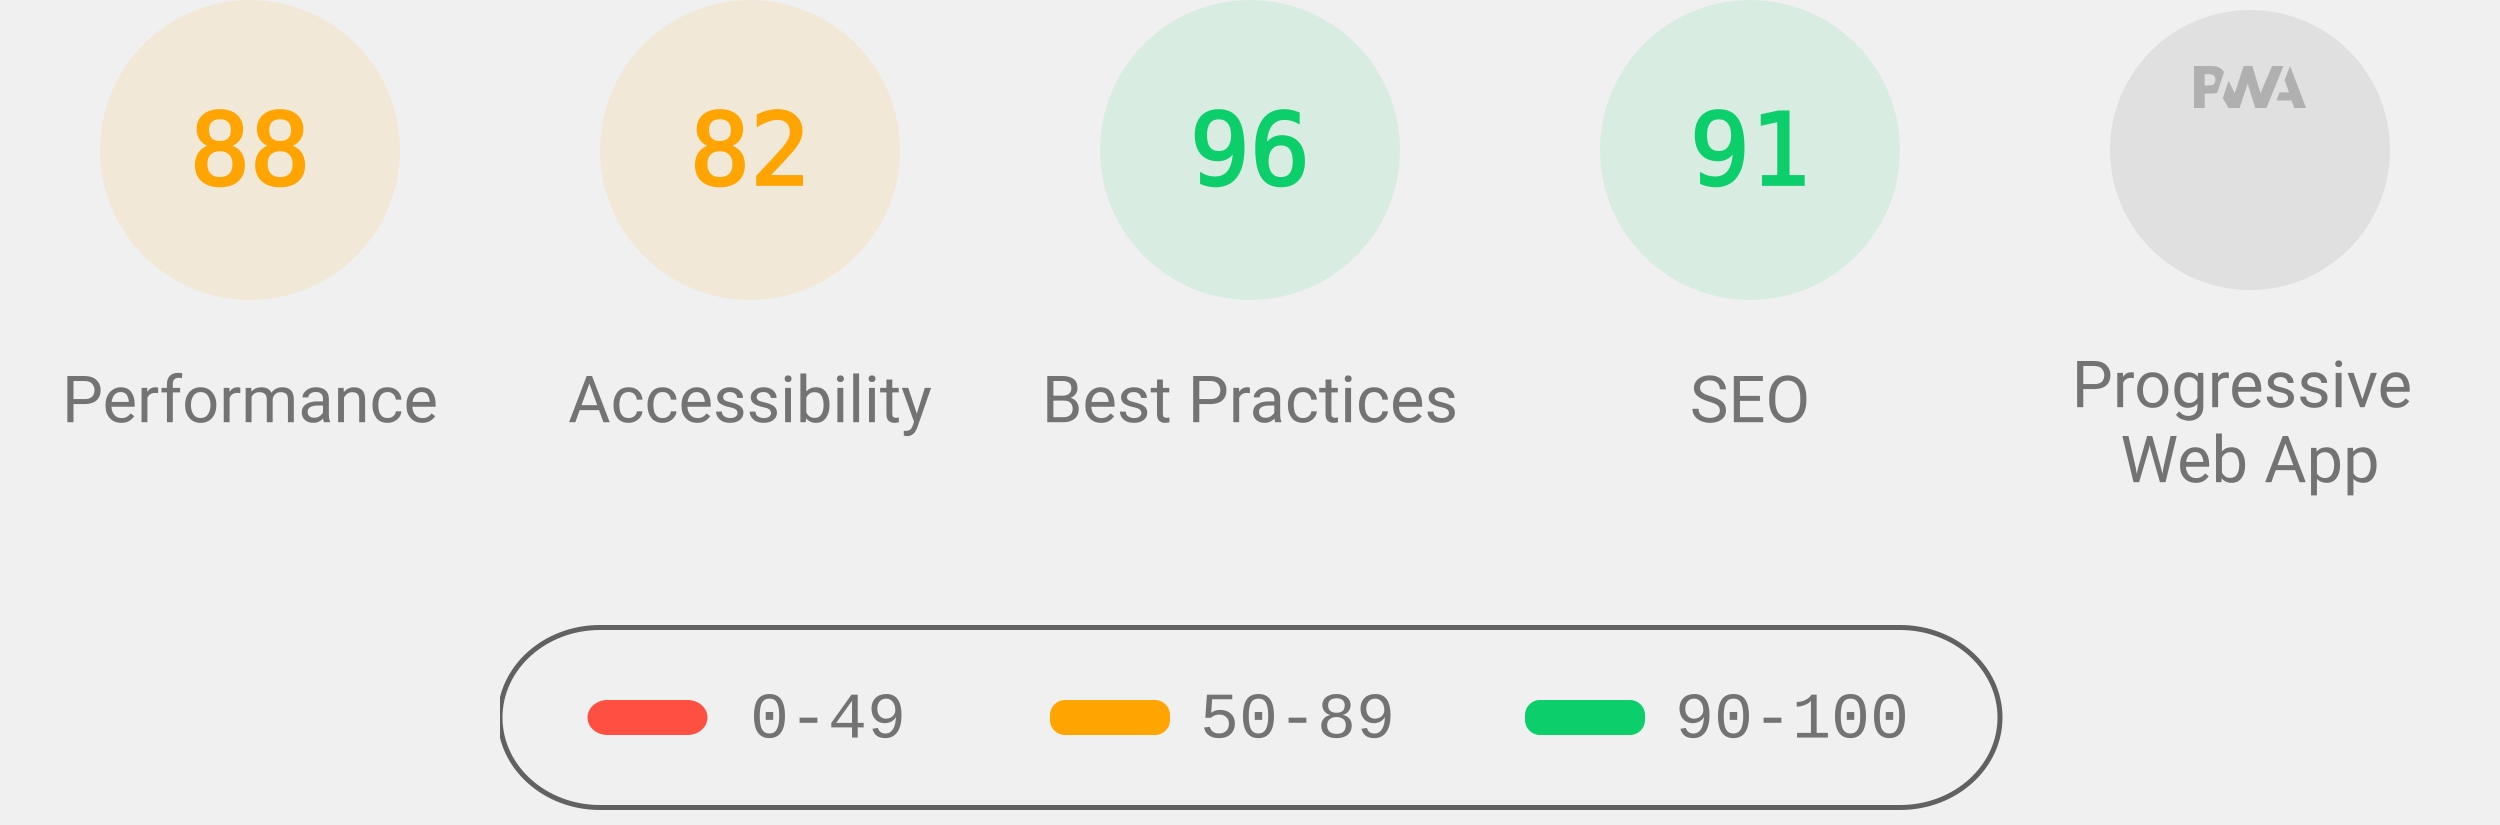
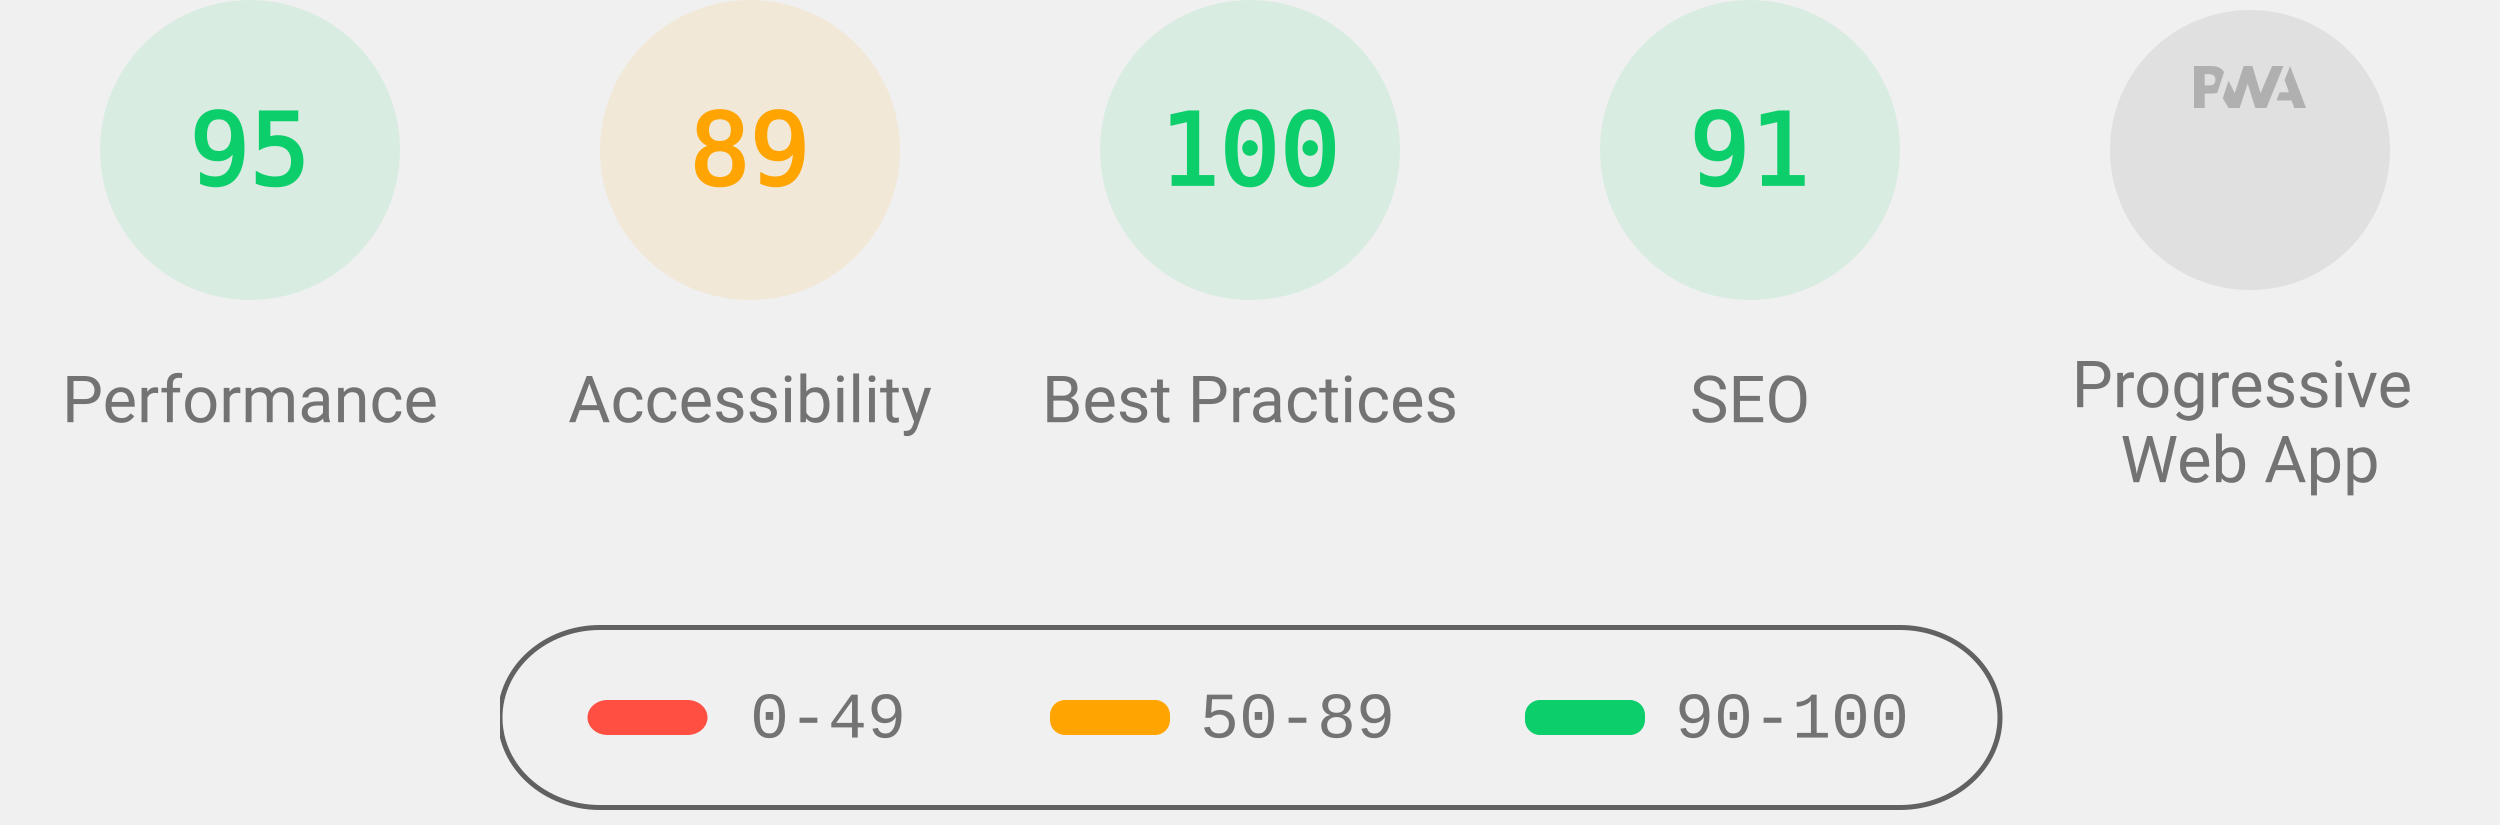
<svg xmlns="http://www.w3.org/2000/svg" class="theme--agnostic" fill="none" width="1000" height="330">
  <style>
			.gauge-base {
				opacity: 0.1
			}

			.gauge-arc {
				fill: none;
				animation-delay: 250ms;
				stroke-linecap: round;
				transform: rotate(-90deg);
				transform-origin: 100px 60px;
				animation: load-gauge 1s ease forwards
			}

			.guage-text {
				font-size: 40px;
				font-family: monospace;
				text-align: center
			}

			.guage-red {
				color: #ff4e42;
				fill: #ff4e42;
				stroke: #ff4e42
			}
			.guage-orange {
				color: #ffa400;
				fill: #ffa400;
				stroke: #ffa400
			}
			.guage-green {
				color: #0cce6b;
				fill: #0cce6b;
				stroke: #0cce6b
			}
			.theme--agnostic .guage-undefined {
				color: #5c5c5c;
				fill: #5c5c5c;
				stroke: #5c5c5c
			}
			.theme--light .guage-undefined {
				color: #1e1e1e;
				fill: #1e1e1e;
				stroke: #1e1e1e
			}
			.theme--dark .guage-undefined {
				color: #f5f5f5;
				fill: #f5f5f5;
				stroke: #f5f5f5
			}

			.guage-title {
				stroke: none;
				font-size: 26px;
				line-height: 26px;
				font-family: Roboto, Halvetica, Arial, sans-serif
			}
			.metric.guage-title {
				font-family: 'Courier New', Courier, monospace
			}
			.theme--agnostic .guage-title {
				color: #737373;
				fill: #737373
			}
			.theme--light .guage-title {
				color: #212121;
				fill: #212121
			}
			.theme--dark .guage-title {
				color: #f5f5f5;
				fill: #f5f5f5
			}

			@keyframes load-gauge {
				from {
					stroke-dasharray: 0 352.858
				}
			}
			.lh-gauge--pwa__disc {
				fill: #e0e0e0
			}
			.lh-gauge--pwa__logo {
				position: relative;
				fill: #b0b0b0
			}
			.lh-gauge--pwa__invisible {
				display: none
			}
			.lh-gauge--pwa__visible {
				display: inline
			}
			.guage-invisible {
				display: none
			}
			.lh-gauge--pwa__logo--primary-color {
				fill: #304ffe
			}
			.theme--agnostic .lh-gauge--pwa__logo--secondary-color {
				fill: #787878
			}
			.theme--light .lh-gauge--pwa__logo--secondary-color {
				fill: #3d3d3d
			}
			.theme--dark .lh-gauge--pwa__logo--secondary-color {
				fill: #d8b6b6
			}
			.theme--light #svg_2 {
				stroke: #00000022
			}
			.theme--agnostic #svg_2 {
				stroke: #616161
			}
			.theme--light #svg_2 {
				stroke: #00000022
			}
			.theme--dark #svg_2 {
				stroke: #f5f5f566
			}
		</style>
-   <svg class="guage-div guage-perf guage-orange" viewBox="0 0 200 200" width="200" height="200" x="0" y="0">
-     <circle class="gauge-base" r="56" cx="100" cy="60" stroke-width="8" />
-     <circle class="gauge-arc guage-arc-1" r="56" cx="100" cy="60" stroke-width="8" style="stroke-dasharray: 309.635, 351.858;" />
-     <text class="guage-text" x="100px" y="60px" alignment-baseline="central" dominant-baseline="central" text-anchor="middle">88</text>
+   <svg class="guage-div guage-perf guage-green" viewBox="0 0 200 200" width="200" height="200" x="0" y="0">
+     <circle class="gauge-base" r="56" cx="100" cy="60" stroke-width="8" />
+     <circle class="gauge-arc guage-arc-1" r="56" cx="100" cy="60" stroke-width="8" style="stroke-dasharray: 334.265, 351.858;" />
+     <text class="guage-text" x="100px" y="60px" alignment-baseline="central" dominant-baseline="central" text-anchor="middle">95</text>
    <text class="guage-title" x="100px" y="160px" alignment-baseline="central" dominant-baseline="central" text-anchor="middle">Performance</text>
  </svg>,<svg class="guage-div guage-perf guage-orange" viewBox="0 0 200 200" width="200" height="200" x="200" y="0">
    <circle class="gauge-base" r="56" cx="100" cy="60" stroke-width="8" />
-     <circle class="gauge-arc guage-arc-1" r="56" cx="100" cy="60" stroke-width="8" style="stroke-dasharray: 288.524, 351.858;" />
-     <text class="guage-text" x="100px" y="60px" alignment-baseline="central" dominant-baseline="central" text-anchor="middle">82</text>
+     <circle class="gauge-arc guage-arc-1" r="56" cx="100" cy="60" stroke-width="8" style="stroke-dasharray: 313.154, 351.858;" />
+     <text class="guage-text" x="100px" y="60px" alignment-baseline="central" dominant-baseline="central" text-anchor="middle">89</text>
    <text class="guage-title" x="100px" y="160px" alignment-baseline="central" dominant-baseline="central" text-anchor="middle">Accessibility</text>
  </svg>,<svg class="guage-div guage-perf guage-green" viewBox="0 0 200 200" width="200" height="200" x="400" y="0">
    <circle class="gauge-base" r="56" cx="100" cy="60" stroke-width="8" />
-     <circle class="gauge-arc guage-arc-1" r="56" cx="100" cy="60" stroke-width="8" style="stroke-dasharray: 337.784, 351.858;" />
-     <text class="guage-text" x="100px" y="60px" alignment-baseline="central" dominant-baseline="central" text-anchor="middle">96</text>
+     <circle class="gauge-arc guage-arc-1" r="56" cx="100" cy="60" stroke-width="8" style="stroke-dasharray: 351.858, 351.858;" />
+     <text class="guage-text" x="100px" y="60px" alignment-baseline="central" dominant-baseline="central" text-anchor="middle">100</text>
    <text class="guage-title" x="100px" y="160px" alignment-baseline="central" dominant-baseline="central" text-anchor="middle">Best Practices</text>
  </svg>,<svg class="guage-div guage-perf guage-green" viewBox="0 0 200 200" width="200" height="200" x="600" y="0">
    <circle class="gauge-base" r="56" cx="100" cy="60" stroke-width="8" />
    <circle class="gauge-arc guage-arc-1" r="56" cx="100" cy="60" stroke-width="8" style="stroke-dasharray: 320.191, 351.858;" />
    <text class="guage-text" x="100px" y="60px" alignment-baseline="central" dominant-baseline="central" text-anchor="middle">91</text>
    <text class="guage-title" x="100px" y="160px" alignment-baseline="central" dominant-baseline="central" text-anchor="middle">SEO</text>
  </svg>,<svg class="guage-div guage-pwa" viewBox="0 0 200 200" width="200" height="200" x="800" y="0">
    <svg viewBox="0 0 60 60" width="112" height="112" x="44" y="4">
      <defs>
        <linearGradient id="lh-gauge--pwa__check-circle__gradient-0" x1="50%" y1="0%" x2="50%" y2="100%">
          <stop stop-color="#00C852" offset="0%" />
          <stop stop-color="#009688" offset="100%" />
        </linearGradient>
        <linearGradient id="lh-gauge--pwa__installable__shadow-gradient-0" x1="76.056%" x2="24.111%" y1="82.995%" y2="24.735%">
          <stop stop-color="#A5D6A7" offset="0%" />
          <stop stop-color="#80CBC4" offset="100%" />
        </linearGradient>
        <linearGradient id="lh-gauge--pwa__fast-reliable__shadow-gradient-0" x1="76.056%" y1="82.995%" x2="25.678%" y2="26.493%">
          <stop stop-color="#64B5F6" offset="0%" />
          <stop stop-color="#2979FF" offset="100%" />
        </linearGradient>
        <g id="lh-gauge--pwa__fast-reliable-badge-0">
          <circle fill="#FFFFFF" cx="10" cy="10" r="10" />
          <path fill="#304FFE" d="M10 3.58l5.25 2.34v3.5c0 3.23-2.24 6.26-5.25 7-3.01-.74-5.25-3.77-5.25-7v-3.5L10 3.58zm-.47 10.74l2.76-4.83.03-.07c.04-.08 0-.24-.22-.24h-1.64l.47-3.26h-.47l-2.7 4.77c-.02.01.05-.1-.04.05-.09.16-.1.31.18.31h1.63l-.47 3.27h.47z" />
        </g>
        <g id="lh-gauge--pwa__installable-badge-0">
          <circle fill="#FFFFFF" cx="10" cy="10" r="10" />
          <path fill="#009688" d="M10 4.167A5.835 5.835 0 0 0 4.167 10 5.835 5.835 0 0 0 10 15.833 5.835 5.835 0 0 0 15.833 10 5.835 5.835 0 0 0 10 4.167zm2.917 6.416h-2.334v2.334H9.417v-2.334H7.083V9.417h2.334V7.083h1.166v2.334h2.334v1.166z" />
        </g>
      </defs>
      <g stroke="none" fill-rule="nonzero">
        <circle class="lh-gauge--pwa__disc" cx="30" cy="30" r="30" />
        <g class="lh-gauge--pwa__logo">
          <path d="M35.66 19.39l.7-1.75h2L37.4 15 38.6 12l3.4 9h-2.51l-.58-1.61z" />
          <path d="M33.52 21l3.65-9h-2.42l-2.5 5.82L30.5 12h-1.86l-1.9 5.82-1.35-2.65-1.21 3.72L25.4 21h2.38l1.72-5.2 1.64 5.2z" />
          <path fill-rule="nonzero" d="M20.3 17.91h1.48c.45 0 .85-.05 1.2-.15l.39-1.18 1.07-3.3a2.64 2.64 0 0 0-.28-.37c-.55-.6-1.36-.91-2.42-.91H18v9h2.3V17.9zm1.96-3.84c.22.22.33.5.33.87 0 .36-.1.65-.29.87-.2.23-.59.35-1.15.35h-.86v-2.41h.87c.52 0 .89.1 1.1.32z" />
        </g>
        <rect class="lh-gauge--pwa__component lh-gauge--pwa__na-line lh-gauge--pwa__invisible" fill="#FFFFFF" x="20" y="32" width="20" height="4" rx="2" />
        <g class="lh-gauge--pwa__component lh-gauge--pwa__fast-reliable-badge lh-gauge--pwa__invisible" transform="translate(20, 29)">
          <path fill="url(#lh-gauge--pwa__fast-reliable__shadow-gradient-0)" d="M33.63 19.49A30 30 0 0 1 16.2 30.36L3 17.14 17.14 3l16.49 16.49z" />
          <use href="#lh-gauge--pwa__fast-reliable-badge-0" />
        </g>
        <g class="lh-gauge--pwa__component lh-gauge--pwa__installable-badge lh-gauge--pwa__invisible" transform="translate(20, 29)">
          <path fill="url(#lh-gauge--pwa__installable__shadow-gradient-0)" d="M33.629 19.487c-4.272 5.453-10.391 9.39-17.415 10.869L3 17.142 17.142 3 33.63 19.487z" />
          <use href="#lh-gauge--pwa__installable-badge-0" />
        </g>
        <g class="lh-gauge--pwa__component lh-gauge--pwa__fast-reliable-installable-badges lh-gauge--pwa__invisible">
          <g transform="translate(8, 29)">
            <path fill="url(#lh-gauge--pwa__fast-reliable__shadow-gradient-0)" d="M16.321 30.463L3 17.143 17.142 3l22.365 22.365A29.864 29.864 0 0 1 22 31c-1.942 0-3.84-.184-5.679-.537z" />
            <use href="#lh-gauge--pwa__fast-reliable-badge-0" />
          </g>
          <g transform="translate(32, 29)">
            <path fill="url(#lh-gauge--pwa__installable__shadow-gradient-0)" d="M25.982 11.84a30.107 30.107 0 0 1-13.08 15.203L3 17.143 17.142 3l8.84 8.84z" />
            <use href="#lh-gauge--pwa__installable-badge-0" />
          </g>
        </g>
        <g class="lh-gauge--pwa__component lh-gauge--pwa__check-circle lh-gauge--pwa__invisible" transform="translate(18, 28)">
          <circle fill="#FFFFFF" cx="12" cy="12" r="12" />
          <path fill="url(#lh-gauge--pwa__check-circle__gradient-0)" d="M12 2a10 10 0 1 0 0 20 10 10 0 0 0 0-20zm-2 15l-5-5 1.41-1.41L10 14.17l7.59-7.59L19 8l-9 9z" />
        </g>
      </g>
    </svg>
    <text class="guage-title" y="160px" alignment-baseline="central" dominant-baseline="central" text-anchor="middle">
      <tspan x="100px" dy="-6px">Progressive</tspan>
      <tspan x="100px" dy="30px">Web App</tspan>
    </text>
  </svg>
  <svg width="604" height="76" x="200" y="250">
    <g>
      <rect fill="none" id="canvas_background" height="80" width="604" y="-1" x="-1" />
      <g display="none" overflow="visible" y="0" x="0" height="100%" width="100%" id="canvasGrid">
        <rect fill="url(#gridpattern)" stroke-width="0" y="0" x="0" height="100%" width="100%" />
      </g>
    </g>
    <g>
      <rect fill-opacity="0" stroke-width="2" rx="40" id="svg_2" height="72" width="600" y="1" x="0" fill="#000000" />
      <rect stroke="#000" rx="8" id="svg_3" height="14" width="48" y="30" x="35" stroke-opacity="null" stroke-width="0" fill="#ff4e42" />
      <rect stroke="#000" rx="6" id="svg_4" height="14" width="48" y="30" x="220" stroke-opacity="null" stroke-width="0" fill="#ffa400" />
      <rect stroke="#000" rx="6" id="svg_5" height="14" width="48" y="30" x="410" stroke-opacity="null" stroke-width="0" fill="#0cce6b" />
      <text class="metric guage-title" xml:space="preserve" text-anchor="start" font-size="26" id="svg_6" y="45" x="100" stroke-opacity="null" stroke-width="0" stroke="#000">0-49</text>
      <text class="metric guage-title" xml:space="preserve" text-anchor="start" font-size="26" id="svg_7" y="45" x="280" stroke-opacity="null" stroke-width="0" stroke="#000">50-89</text>
      <text class="metric guage-title" xml:space="preserve" text-anchor="start" font-size="26" id="svg_8" y="45" x="470" stroke-opacity="null" stroke-width="0" stroke="#000">90-100</text>
    </g>
  </svg>
</svg>
